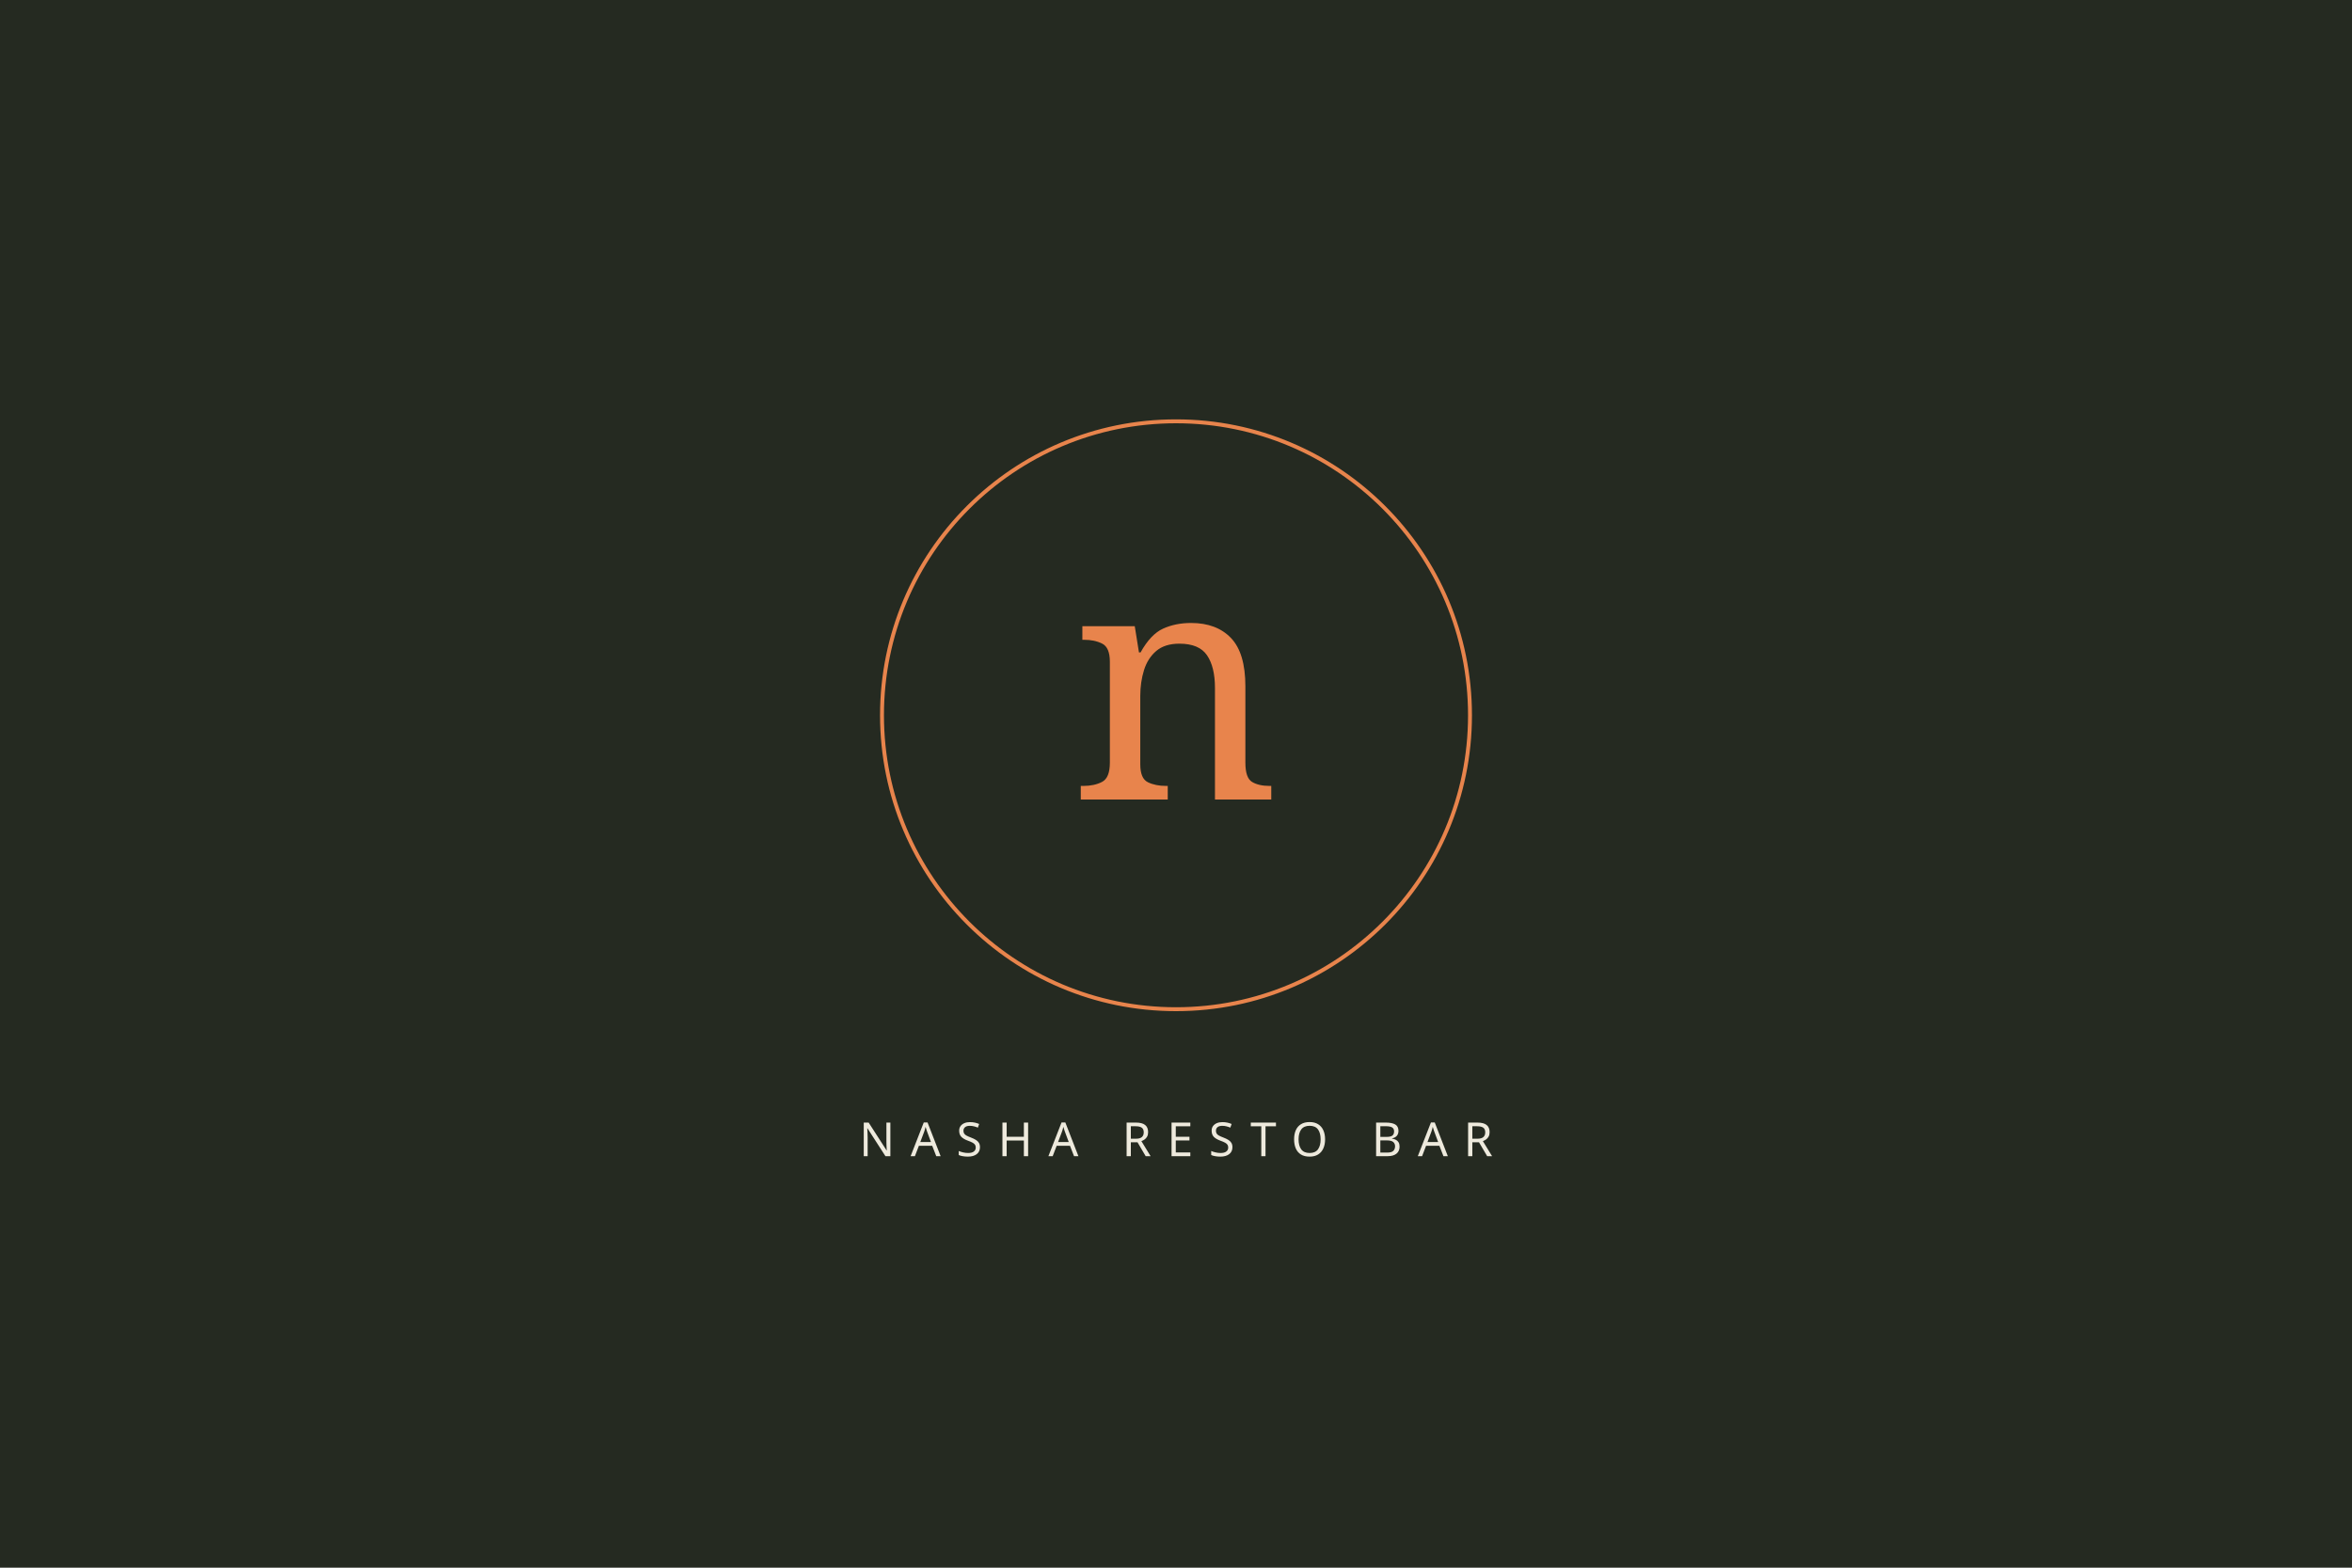
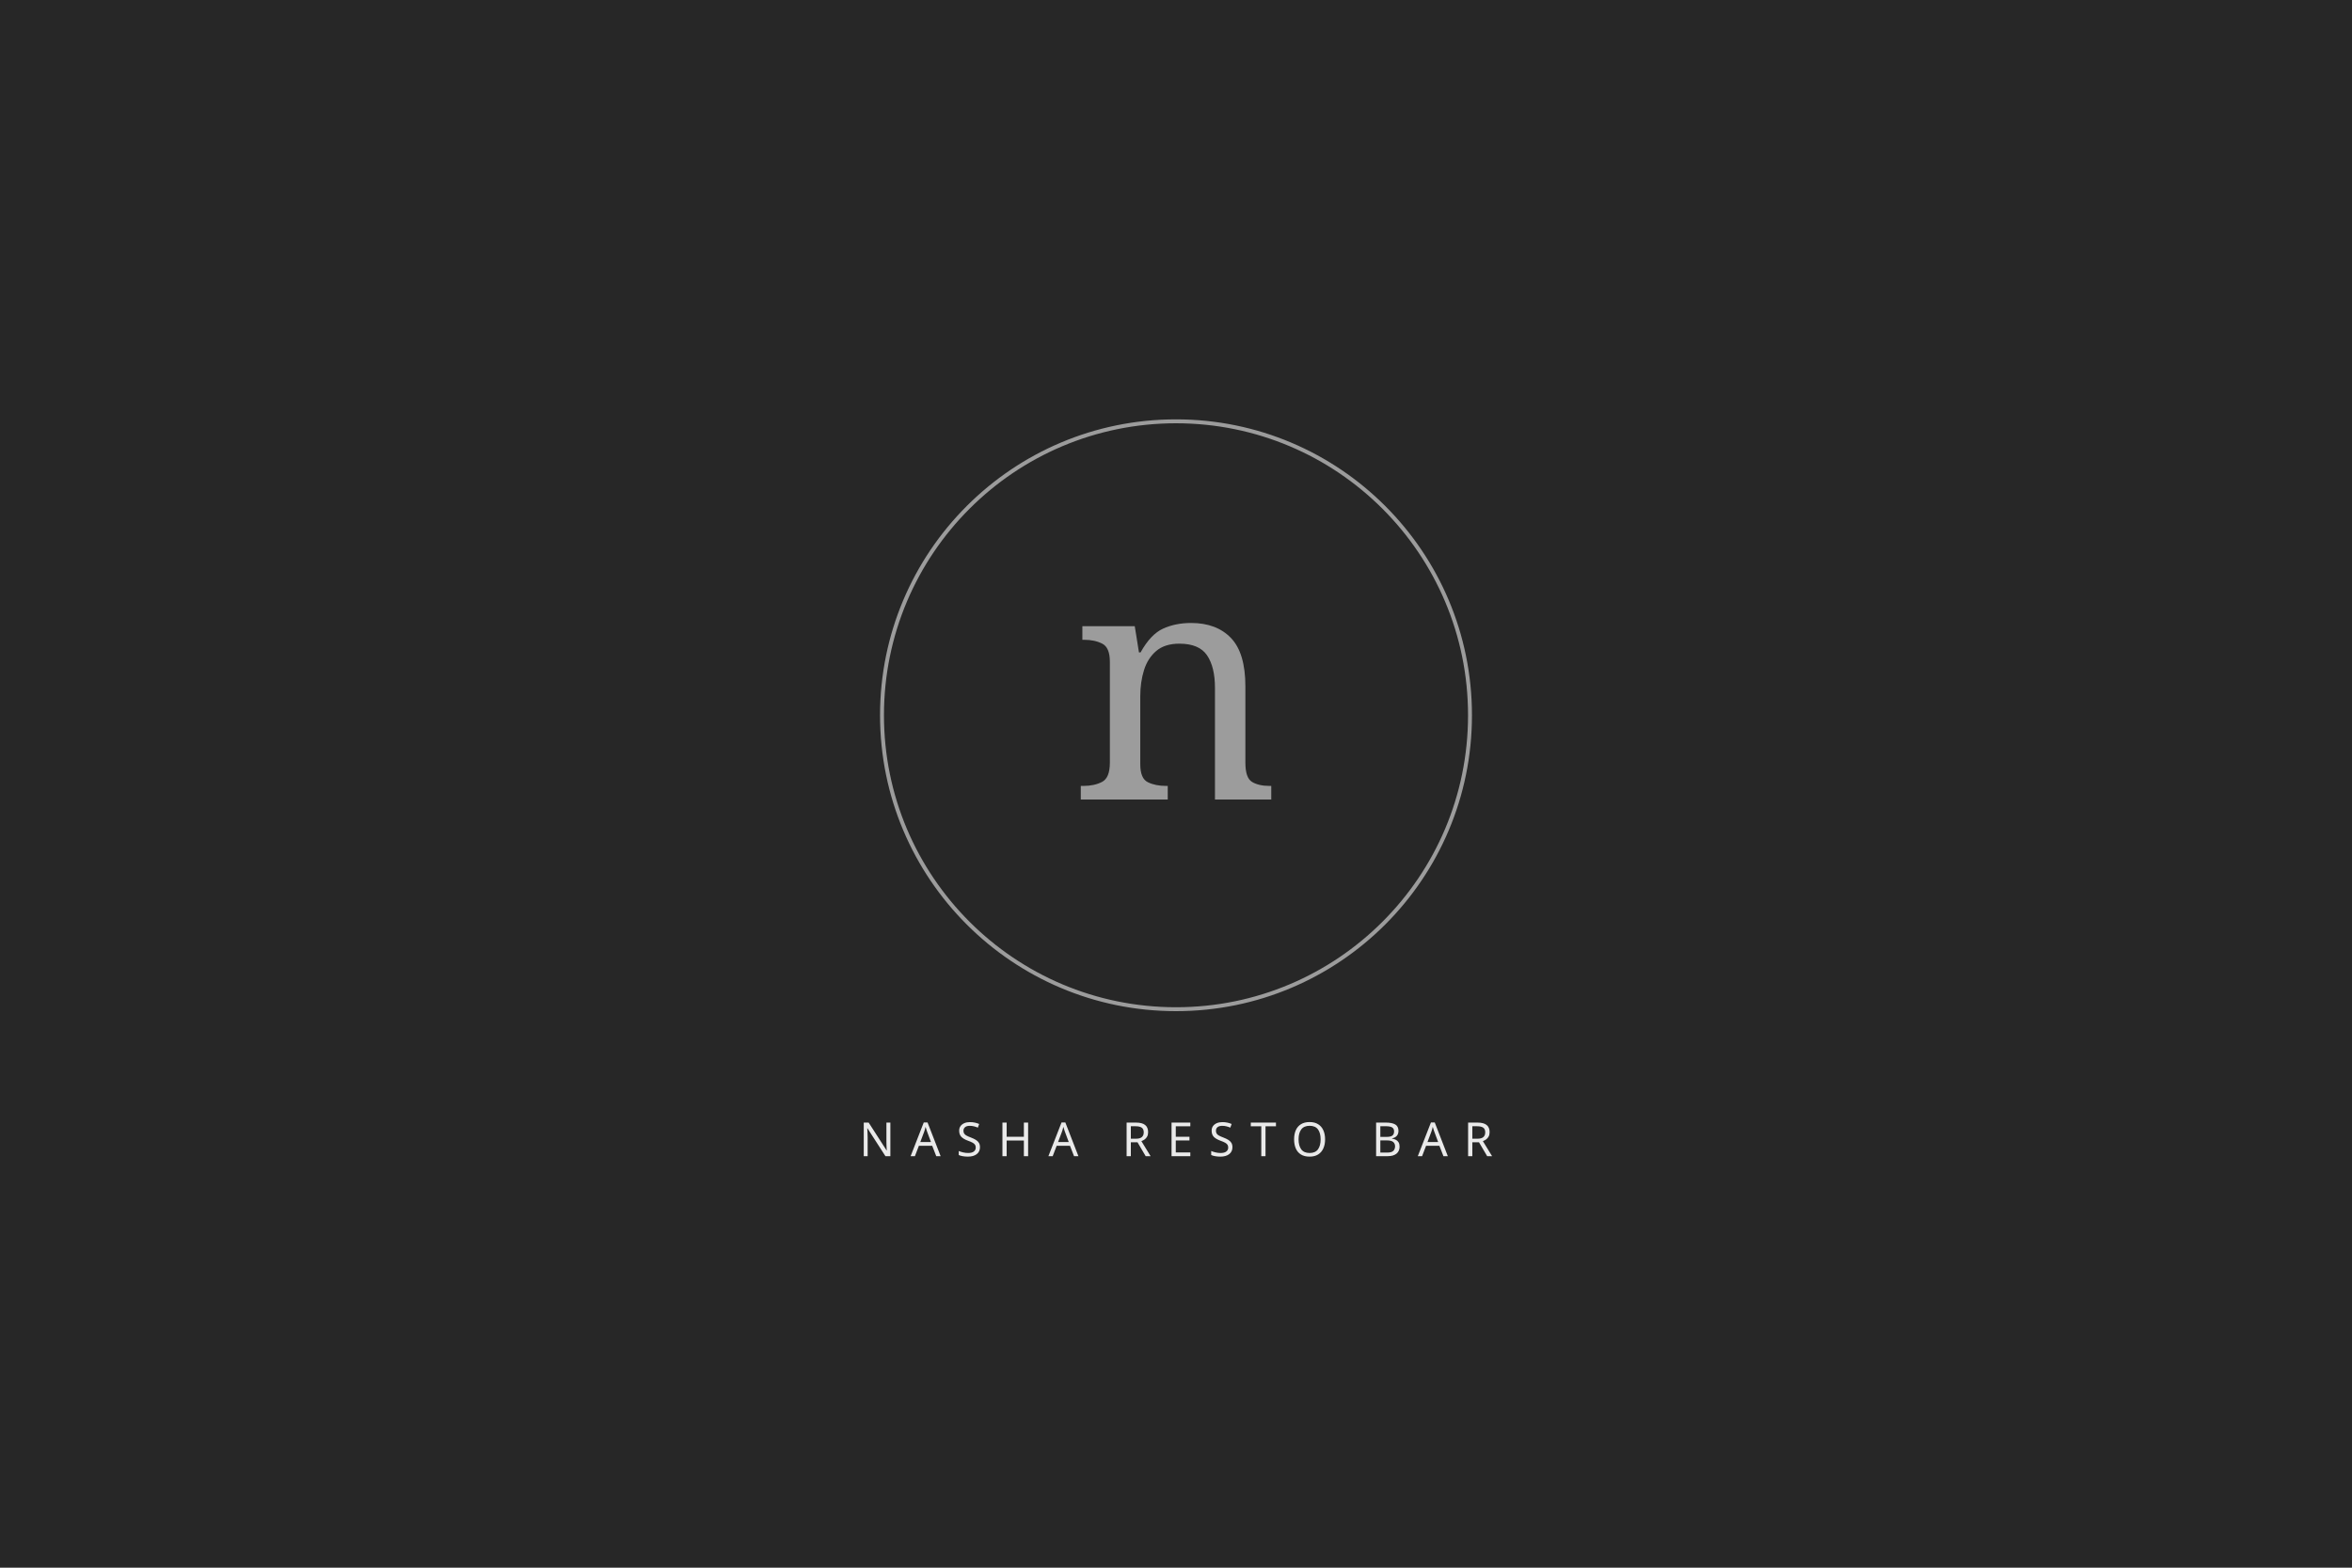
<svg xmlns="http://www.w3.org/2000/svg" viewBox="0 0 1200 800">
-   <rect width="1200" height="800" fill="#252a21" />
-   <circle cx="600" cy="365" r="150" fill="none" stroke="#e8844c" stroke-width="2" />
-   <text x="600" y="408" text-anchor="middle" font-family="Georgia,serif" font-size="165" fill="#e8844c">n</text>
-   <text x="600" y="590" text-anchor="middle" font-family="sans-serif" font-size="24" letter-spacing="8" fill="#eeeadd">NASHA RESTO BAR</text>
+   <rect width="1200" height="800" fill="#272727" />
+   <circle cx="600" cy="365" r="150" fill="none" stroke="#9c9c9c" stroke-width="2" />
+   <text x="600" y="408" text-anchor="middle" font-family="Georgia,serif" font-size="165" fill="#9c9c9c">n</text>
+   <text x="600" y="590" text-anchor="middle" font-family="sans-serif" font-size="24" letter-spacing="8" fill="#eaeaea">NASHA RESTO BAR</text>
</svg>
